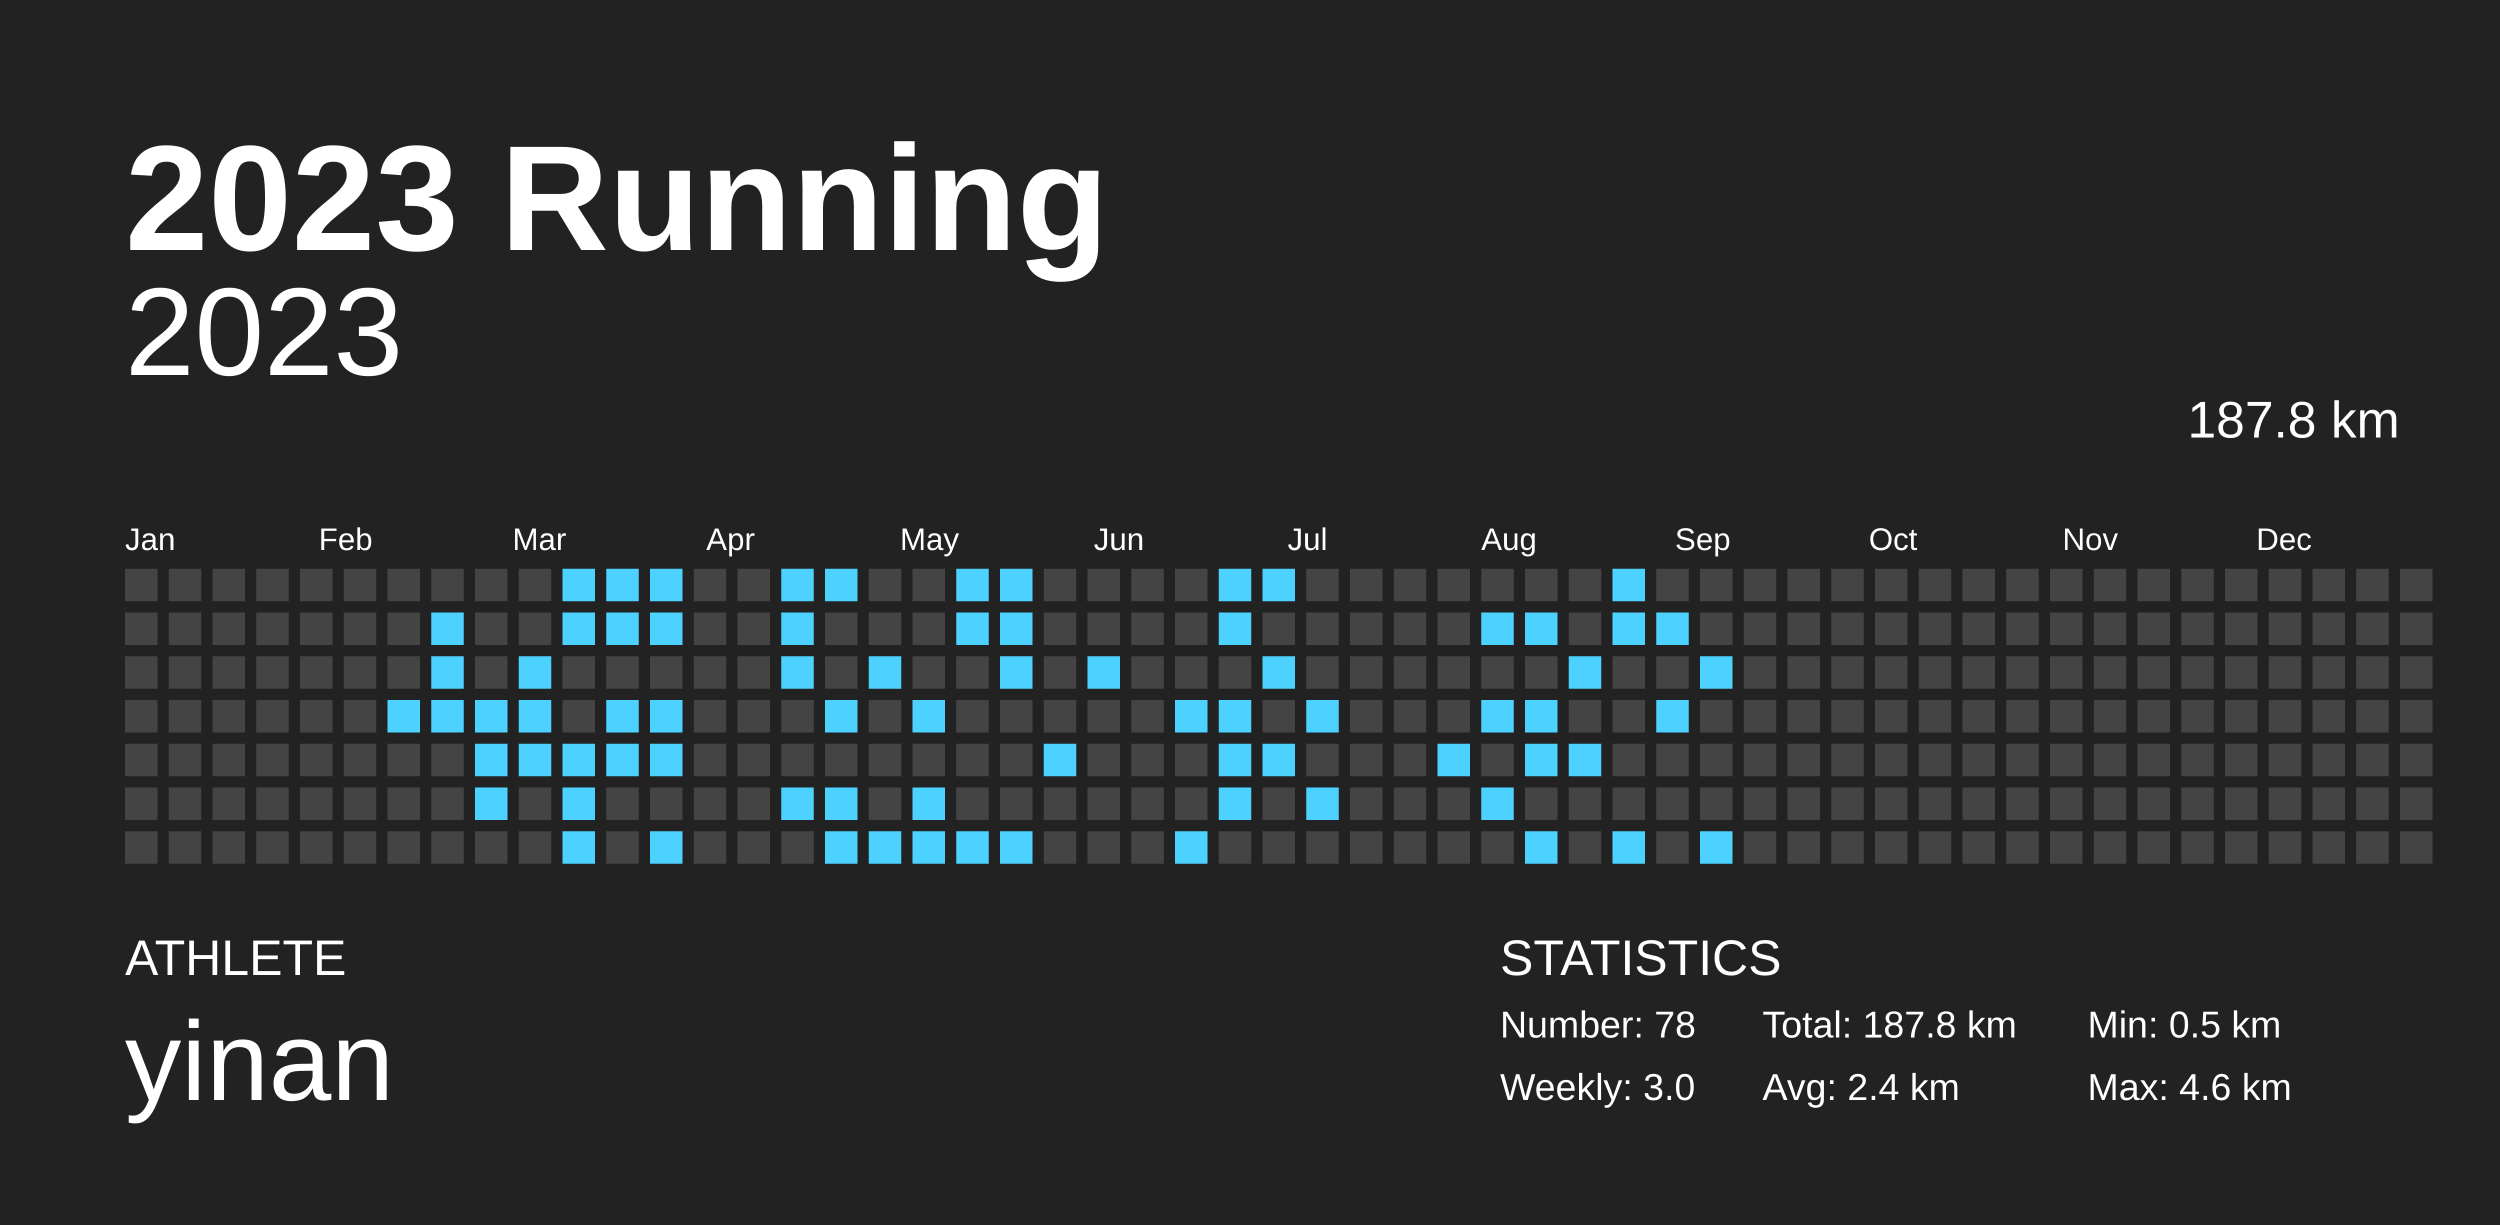
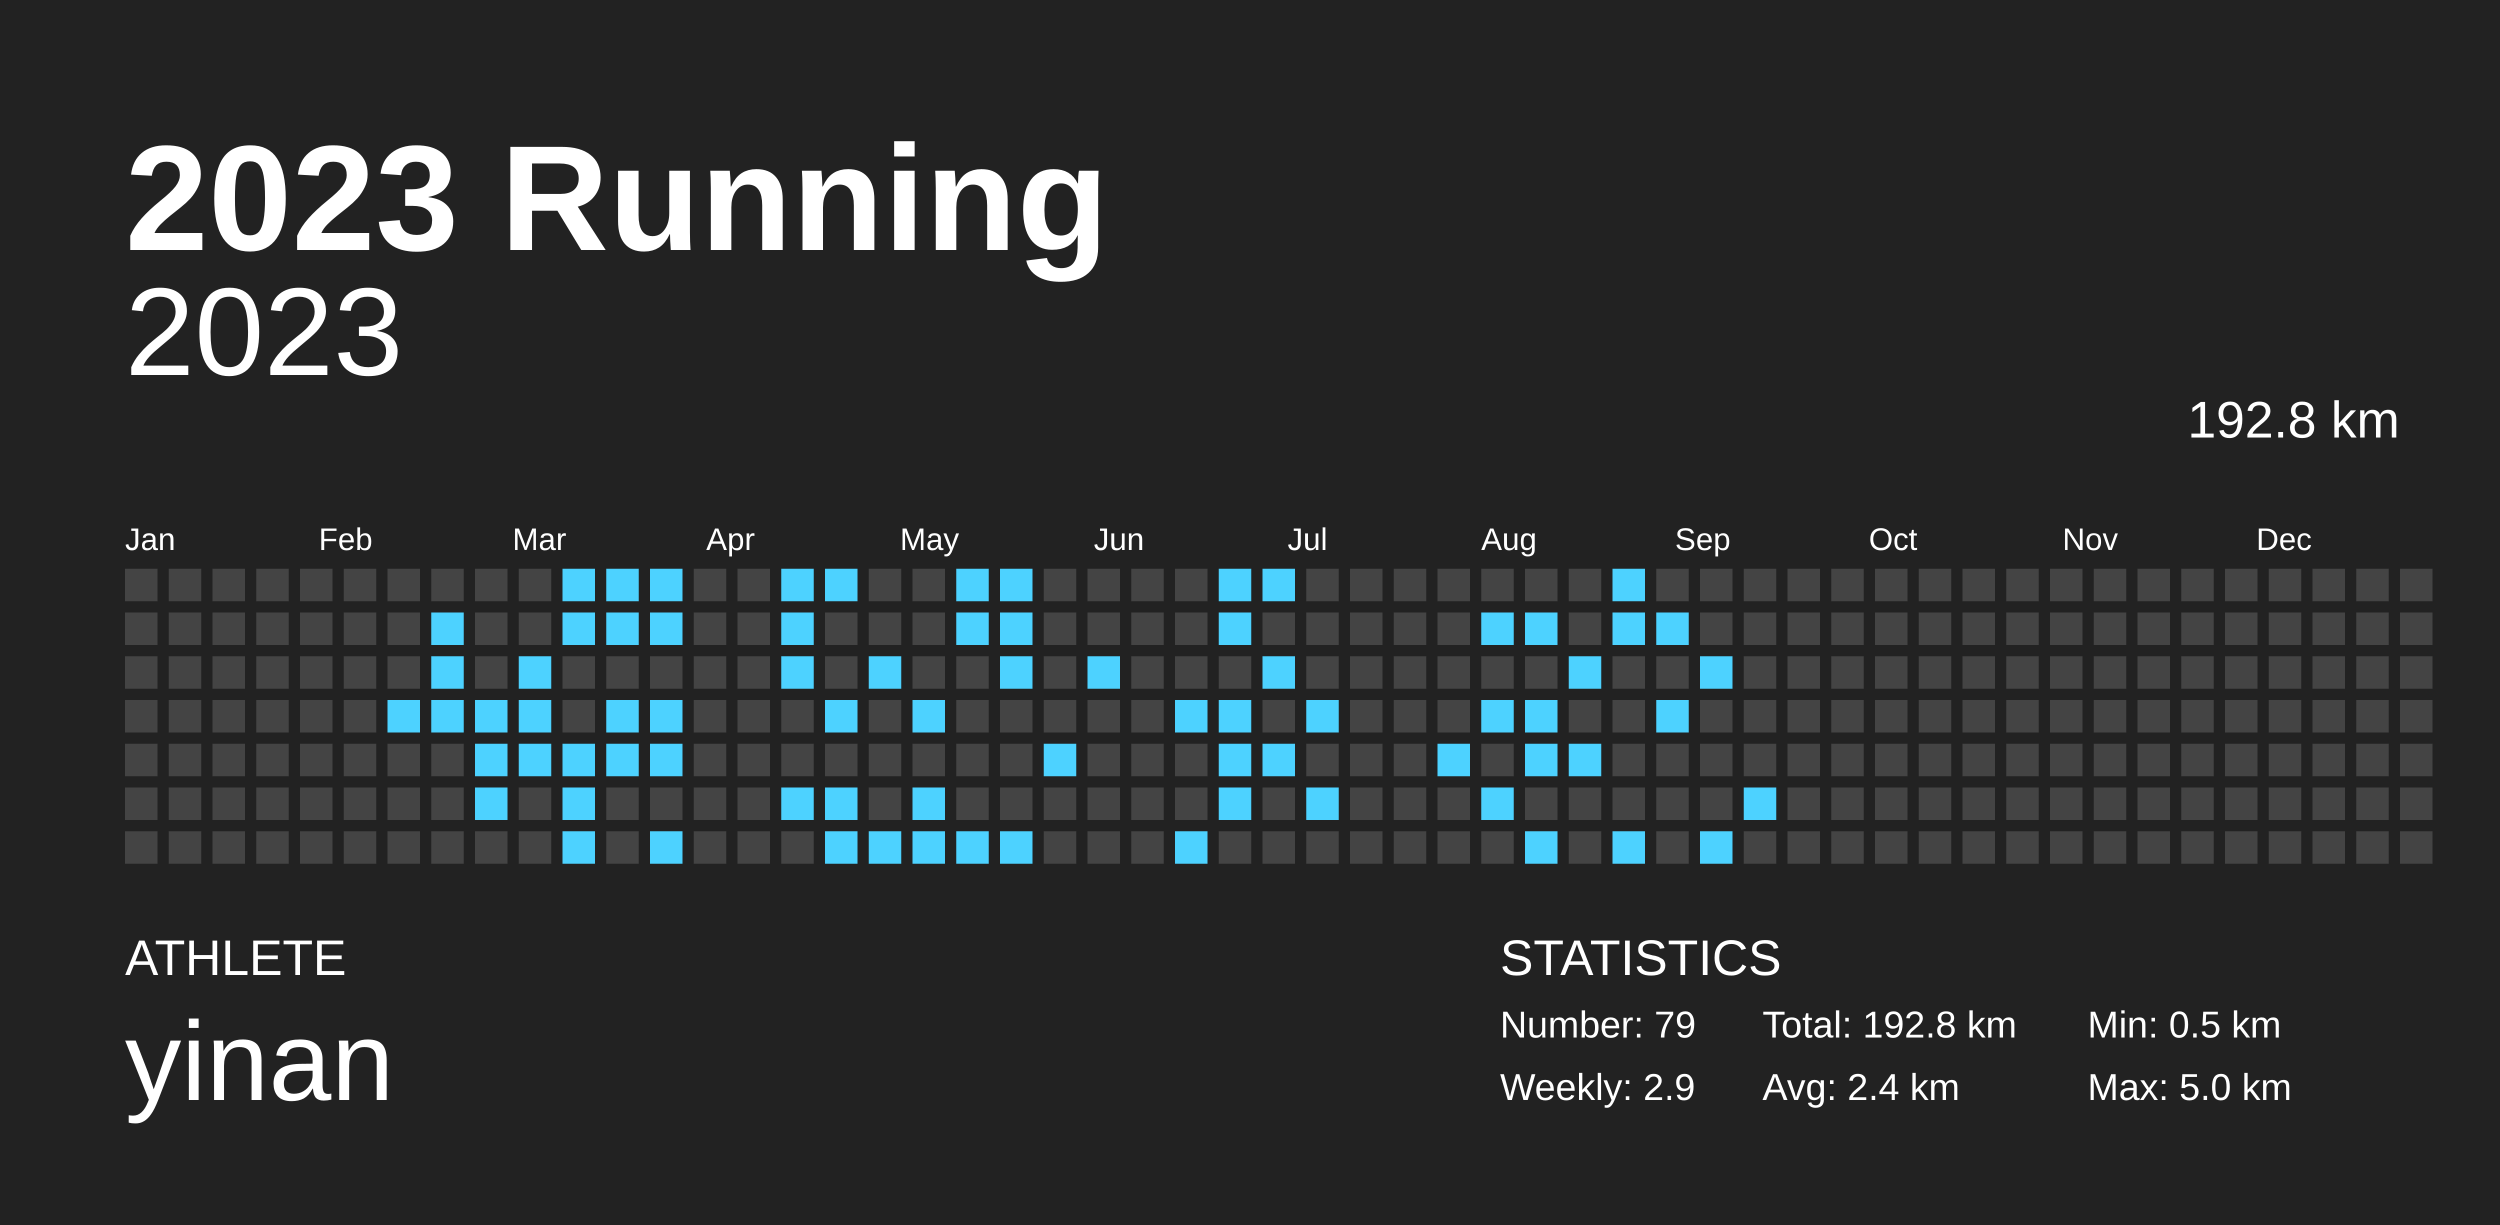
<svg xmlns="http://www.w3.org/2000/svg" baseProfile="full" height="98mm" version="1.1" viewBox="0,0,200,98" width="200mm">
  <defs />
  <rect fill="#222222" height="98" width="200" x="0" y="0" />
  <text fill="#FFFFFF" style="font-size:12px; font-family:Arial; font-weight:bold;" x="10" y="20">2023 Running</text>
  <text fill="#FFFFFF" style="font-size:4px; font-family:Arial" x="10" y="78">ATHLETE</text>
  <text fill="#FFFFFF" style="font-size:9px; font-family:Arial" x="10" y="88">yinan</text>
  <text fill="#FFFFFF" style="font-size:4px; font-family:Arial" x="120" y="78">STATISTICS</text>
-   <text fill="#FFFFFF" style="font-size:3px; font-family:Arial" x="120" y="83">Number: 78</text>
-   <text fill="#FFFFFF" style="font-size:3px; font-family:Arial" x="120" y="88">Weekly: 3.0</text>
-   <text fill="#FFFFFF" style="font-size:3px; font-family:Arial" x="141" y="83">Total: 187.8 km</text>
+   <text fill="#FFFFFF" style="font-size:3px; font-family:Arial" x="120" y="83">Number: 79</text>
+   <text fill="#FFFFFF" style="font-size:3px; font-family:Arial" x="120" y="88">Weekly: 2.9</text>
+   <text fill="#FFFFFF" style="font-size:3px; font-family:Arial" x="141" y="83">Total: 192.8 km</text>
  <text fill="#FFFFFF" style="font-size:3px; font-family:Arial" x="141" y="88">Avg: 2.4 km</text>
  <text fill="#FFFFFF" style="font-size:3px; font-family:Arial" x="167" y="83">Min: 0.5 km</text>
-   <text fill="#FFFFFF" style="font-size:3px; font-family:Arial" x="167" y="88">Max: 4.6 km</text>
+   <text fill="#FFFFFF" style="font-size:3px; font-family:Arial" x="167" y="88">Max: 5.0 km</text>
  <text alignment-baseline="hanging" fill="#FFFFFF" style="font-size:10.0px; font-family:Arial;" x="10" y="30">2023</text>
-   <text alignment-baseline="hanging" fill="#FFFFFF" style="font-size:4.125px; font-family:Arial;" x="175" y="35">187.8 km</text>
+   <text alignment-baseline="hanging" fill="#FFFFFF" style="font-size:4.125px; font-family:Arial;" x="175" y="35">192.8 km</text>
  <text fill="#FFFFFF" style="font-size:2.5px; font-family:Arial" x="10.0" y="44">Jan</text>
  <text fill="#FFFFFF" style="font-size:2.5px; font-family:Arial" x="25.5" y="44">Feb</text>
  <text fill="#FFFFFF" style="font-size:2.5px; font-family:Arial" x="41.0" y="44">Mar</text>
  <text fill="#FFFFFF" style="font-size:2.5px; font-family:Arial" x="56.5" y="44">Apr</text>
  <text fill="#FFFFFF" style="font-size:2.5px; font-family:Arial" x="72.0" y="44">May</text>
  <text fill="#FFFFFF" style="font-size:2.5px; font-family:Arial" x="87.5" y="44">Jun</text>
  <text fill="#FFFFFF" style="font-size:2.5px; font-family:Arial" x="103.0" y="44">Jul</text>
  <text fill="#FFFFFF" style="font-size:2.5px; font-family:Arial" x="118.5" y="44">Aug</text>
  <text fill="#FFFFFF" style="font-size:2.5px; font-family:Arial" x="134.0" y="44">Sep</text>
  <text fill="#FFFFFF" style="font-size:2.5px; font-family:Arial" x="149.5" y="44">Oct</text>
  <text fill="#FFFFFF" style="font-size:2.5px; font-family:Arial" x="165.0" y="44">Nov</text>
  <text fill="#FFFFFF" style="font-size:2.5px; font-family:Arial" x="180.5" y="44">Dec</text>
  <rect fill="#444444" height="2.6" width="2.6" x="10.0" y="45.5" />
  <rect fill="#444444" height="2.6" width="2.6" x="10.0" y="49.0" />
  <rect fill="#444444" height="2.6" width="2.6" x="10.0" y="52.5" />
  <rect fill="#444444" height="2.6" width="2.6" x="10.0" y="56.0" />
  <rect fill="#444444" height="2.6" width="2.6" x="10.0" y="59.5" />
  <rect fill="#444444" height="2.6" width="2.6" x="10.0" y="63.0" />
  <rect fill="#444444" height="2.6" width="2.6" x="10.0" y="66.5" />
  <rect fill="#444444" height="2.6" width="2.6" x="13.5" y="45.5" />
  <rect fill="#444444" height="2.6" width="2.6" x="13.5" y="49.0" />
  <rect fill="#444444" height="2.6" width="2.6" x="13.5" y="52.5" />
  <rect fill="#444444" height="2.6" width="2.6" x="13.5" y="56.0" />
  <rect fill="#444444" height="2.6" width="2.6" x="13.5" y="59.5" />
  <rect fill="#444444" height="2.6" width="2.6" x="13.5" y="63.0" />
  <rect fill="#444444" height="2.6" width="2.6" x="13.5" y="66.5" />
  <rect fill="#444444" height="2.6" width="2.6" x="17.0" y="45.5" />
  <rect fill="#444444" height="2.6" width="2.6" x="17.0" y="49.0" />
  <rect fill="#444444" height="2.6" width="2.6" x="17.0" y="52.5" />
  <rect fill="#444444" height="2.6" width="2.6" x="17.0" y="56.0" />
  <rect fill="#444444" height="2.6" width="2.6" x="17.0" y="59.5" />
  <rect fill="#444444" height="2.6" width="2.6" x="17.0" y="63.0" />
  <rect fill="#444444" height="2.6" width="2.6" x="17.0" y="66.5" />
  <rect fill="#444444" height="2.6" width="2.6" x="20.5" y="45.5" />
  <rect fill="#444444" height="2.6" width="2.6" x="20.5" y="49.0" />
  <rect fill="#444444" height="2.6" width="2.6" x="20.5" y="52.5" />
  <rect fill="#444444" height="2.6" width="2.6" x="20.5" y="56.0" />
  <rect fill="#444444" height="2.6" width="2.6" x="20.5" y="59.5" />
  <rect fill="#444444" height="2.6" width="2.6" x="20.5" y="63.0" />
  <rect fill="#444444" height="2.6" width="2.6" x="20.5" y="66.5" />
  <rect fill="#444444" height="2.6" width="2.6" x="24.0" y="45.5" />
  <rect fill="#444444" height="2.6" width="2.6" x="24.0" y="49.0" />
  <rect fill="#444444" height="2.6" width="2.6" x="24.0" y="52.5" />
  <rect fill="#444444" height="2.6" width="2.6" x="24.0" y="56.0" />
  <rect fill="#444444" height="2.6" width="2.6" x="24.0" y="59.5" />
  <rect fill="#444444" height="2.6" width="2.6" x="24.0" y="63.0" />
  <rect fill="#444444" height="2.6" width="2.6" x="24.0" y="66.5" />
  <rect fill="#444444" height="2.6" width="2.6" x="27.5" y="45.5" />
  <rect fill="#444444" height="2.6" width="2.6" x="27.5" y="49.0" />
  <rect fill="#444444" height="2.6" width="2.6" x="27.5" y="52.5" />
  <rect fill="#444444" height="2.6" width="2.6" x="27.5" y="56.0" />
  <rect fill="#444444" height="2.6" width="2.6" x="27.5" y="59.5" />
  <rect fill="#444444" height="2.6" width="2.6" x="27.5" y="63.0" />
  <rect fill="#444444" height="2.6" width="2.6" x="27.5" y="66.5" />
  <rect fill="#444444" height="2.6" width="2.6" x="31.0" y="45.5" />
  <rect fill="#444444" height="2.6" width="2.6" x="31.0" y="49.0" />
  <rect fill="#444444" height="2.6" width="2.6" x="31.0" y="52.5" />
  <rect fill="#4dd2ff" height="2.6" width="2.6" x="31.0" y="56.0" />
  <rect fill="#444444" height="2.6" width="2.6" x="31.0" y="59.5" />
  <rect fill="#444444" height="2.6" width="2.6" x="31.0" y="63.0" />
  <rect fill="#444444" height="2.6" width="2.6" x="31.0" y="66.5" />
  <rect fill="#444444" height="2.6" width="2.6" x="34.5" y="45.5" />
  <rect fill="#4dd2ff" height="2.6" width="2.6" x="34.5" y="49.0" />
  <rect fill="#4dd2ff" height="2.6" width="2.6" x="34.5" y="52.5" />
  <rect fill="#4dd2ff" height="2.6" width="2.6" x="34.5" y="56.0" />
  <rect fill="#444444" height="2.6" width="2.6" x="34.5" y="59.5" />
  <rect fill="#444444" height="2.6" width="2.6" x="34.5" y="63.0" />
  <rect fill="#444444" height="2.6" width="2.6" x="34.5" y="66.5" />
  <rect fill="#444444" height="2.6" width="2.6" x="38.0" y="45.5" />
  <rect fill="#444444" height="2.6" width="2.6" x="38.0" y="49.0" />
  <rect fill="#444444" height="2.6" width="2.6" x="38.0" y="52.5" />
  <rect fill="#4dd2ff" height="2.6" width="2.6" x="38.0" y="56.0" />
  <rect fill="#4dd2ff" height="2.6" width="2.6" x="38.0" y="59.5" />
  <rect fill="#4dd2ff" height="2.6" width="2.6" x="38.0" y="63.0" />
  <rect fill="#444444" height="2.6" width="2.6" x="38.0" y="66.5" />
  <rect fill="#444444" height="2.6" width="2.6" x="41.5" y="45.5" />
  <rect fill="#444444" height="2.6" width="2.6" x="41.5" y="49.0" />
  <rect fill="#4dd2ff" height="2.6" width="2.6" x="41.5" y="52.5" />
  <rect fill="#4dd2ff" height="2.6" width="2.6" x="41.5" y="56.0" />
  <rect fill="#4dd2ff" height="2.6" width="2.6" x="41.5" y="59.5" />
  <rect fill="#444444" height="2.6" width="2.6" x="41.5" y="63.0" />
  <rect fill="#444444" height="2.6" width="2.6" x="41.5" y="66.5" />
  <rect fill="#4dd2ff" height="2.6" width="2.6" x="45.0" y="45.5" />
  <rect fill="#4dd2ff" height="2.6" width="2.6" x="45.0" y="49.0" />
  <rect fill="#444444" height="2.6" width="2.6" x="45.0" y="52.5" />
  <rect fill="#444444" height="2.6" width="2.6" x="45.0" y="56.0" />
  <rect fill="#4dd2ff" height="2.6" width="2.6" x="45.0" y="59.5" />
  <rect fill="#4dd2ff" height="2.6" width="2.6" x="45.0" y="63.0" />
  <rect fill="#4dd2ff" height="2.6" width="2.6" x="45.0" y="66.5" />
  <rect fill="#4dd2ff" height="2.6" width="2.6" x="48.5" y="45.5" />
  <rect fill="#4dd2ff" height="2.6" width="2.6" x="48.5" y="49.0" />
  <rect fill="#444444" height="2.6" width="2.6" x="48.5" y="52.5" />
  <rect fill="#4dd2ff" height="2.6" width="2.6" x="48.5" y="56.0" />
  <rect fill="#4dd2ff" height="2.6" width="2.6" x="48.5" y="59.5" />
  <rect fill="#444444" height="2.6" width="2.6" x="48.5" y="63.0" />
  <rect fill="#444444" height="2.6" width="2.6" x="48.5" y="66.5" />
  <rect fill="#4dd2ff" height="2.6" width="2.6" x="52.0" y="45.5" />
  <rect fill="#4dd2ff" height="2.6" width="2.6" x="52.0" y="49.0" />
  <rect fill="#444444" height="2.6" width="2.6" x="52.0" y="52.5" />
  <rect fill="#4dd2ff" height="2.6" width="2.6" x="52.0" y="56.0" />
  <rect fill="#4dd2ff" height="2.6" width="2.6" x="52.0" y="59.5" />
  <rect fill="#444444" height="2.6" width="2.6" x="52.0" y="63.0" />
  <rect fill="#4dd2ff" height="2.6" width="2.6" x="52.0" y="66.5" />
  <rect fill="#444444" height="2.6" width="2.6" x="55.5" y="45.5" />
  <rect fill="#444444" height="2.6" width="2.6" x="55.5" y="49.0" />
  <rect fill="#444444" height="2.6" width="2.6" x="55.5" y="52.5" />
  <rect fill="#444444" height="2.6" width="2.6" x="55.5" y="56.0" />
  <rect fill="#444444" height="2.6" width="2.6" x="55.5" y="59.5" />
  <rect fill="#444444" height="2.6" width="2.6" x="55.5" y="63.0" />
  <rect fill="#444444" height="2.6" width="2.6" x="55.5" y="66.5" />
  <rect fill="#444444" height="2.6" width="2.6" x="59.0" y="45.5" />
  <rect fill="#444444" height="2.6" width="2.6" x="59.0" y="49.0" />
  <rect fill="#444444" height="2.6" width="2.6" x="59.0" y="52.5" />
  <rect fill="#444444" height="2.6" width="2.6" x="59.0" y="56.0" />
  <rect fill="#444444" height="2.6" width="2.6" x="59.0" y="59.5" />
  <rect fill="#444444" height="2.6" width="2.6" x="59.0" y="63.0" />
  <rect fill="#444444" height="2.6" width="2.6" x="59.0" y="66.5" />
  <rect fill="#4dd2ff" height="2.6" width="2.6" x="62.5" y="45.5" />
  <rect fill="#4dd2ff" height="2.6" width="2.6" x="62.5" y="49.0" />
  <rect fill="#4dd2ff" height="2.6" width="2.6" x="62.5" y="52.5" />
  <rect fill="#444444" height="2.6" width="2.6" x="62.5" y="56.0" />
  <rect fill="#444444" height="2.6" width="2.6" x="62.5" y="59.5" />
  <rect fill="#4dd2ff" height="2.6" width="2.6" x="62.5" y="63.0" />
  <rect fill="#444444" height="2.6" width="2.6" x="62.5" y="66.5" />
  <rect fill="#4dd2ff" height="2.6" width="2.6" x="66.0" y="45.5" />
  <rect fill="#444444" height="2.6" width="2.6" x="66.0" y="49.0" />
  <rect fill="#444444" height="2.6" width="2.6" x="66.0" y="52.5" />
  <rect fill="#4dd2ff" height="2.6" width="2.6" x="66.0" y="56.0" />
  <rect fill="#444444" height="2.6" width="2.6" x="66.0" y="59.5" />
  <rect fill="#4dd2ff" height="2.6" width="2.6" x="66.0" y="63.0" />
  <rect fill="#4dd2ff" height="2.6" width="2.6" x="66.0" y="66.5" />
  <rect fill="#444444" height="2.6" width="2.6" x="69.5" y="45.5" />
  <rect fill="#444444" height="2.6" width="2.6" x="69.5" y="49.0" />
  <rect fill="#4dd2ff" height="2.6" width="2.6" x="69.5" y="52.5" />
  <rect fill="#444444" height="2.6" width="2.6" x="69.5" y="56.0" />
  <rect fill="#444444" height="2.6" width="2.6" x="69.5" y="59.5" />
  <rect fill="#444444" height="2.6" width="2.6" x="69.5" y="63.0" />
  <rect fill="#4dd2ff" height="2.6" width="2.6" x="69.5" y="66.5" />
  <rect fill="#444444" height="2.6" width="2.6" x="73.0" y="45.5" />
  <rect fill="#444444" height="2.6" width="2.6" x="73.0" y="49.0" />
  <rect fill="#444444" height="2.6" width="2.6" x="73.0" y="52.5" />
  <rect fill="#4dd2ff" height="2.6" width="2.6" x="73.0" y="56.0" />
  <rect fill="#444444" height="2.6" width="2.6" x="73.0" y="59.5" />
  <rect fill="#4dd2ff" height="2.6" width="2.6" x="73.0" y="63.0" />
  <rect fill="#4dd2ff" height="2.6" width="2.6" x="73.0" y="66.5" />
  <rect fill="#4dd2ff" height="2.6" width="2.6" x="76.5" y="45.5" />
  <rect fill="#4dd2ff" height="2.6" width="2.6" x="76.5" y="49.0" />
  <rect fill="#444444" height="2.6" width="2.6" x="76.5" y="52.5" />
  <rect fill="#444444" height="2.6" width="2.6" x="76.5" y="56.0" />
  <rect fill="#444444" height="2.6" width="2.6" x="76.5" y="59.5" />
  <rect fill="#444444" height="2.6" width="2.6" x="76.5" y="63.0" />
  <rect fill="#4dd2ff" height="2.6" width="2.6" x="76.5" y="66.5" />
  <rect fill="#4dd2ff" height="2.6" width="2.6" x="80.0" y="45.5" />
  <rect fill="#4dd2ff" height="2.6" width="2.6" x="80.0" y="49.0" />
  <rect fill="#4dd2ff" height="2.6" width="2.6" x="80.0" y="52.5" />
  <rect fill="#444444" height="2.6" width="2.6" x="80.0" y="56.0" />
  <rect fill="#444444" height="2.6" width="2.6" x="80.0" y="59.5" />
  <rect fill="#444444" height="2.6" width="2.6" x="80.0" y="63.0" />
  <rect fill="#4dd2ff" height="2.6" width="2.6" x="80.0" y="66.5" />
  <rect fill="#444444" height="2.6" width="2.6" x="83.5" y="45.5" />
  <rect fill="#444444" height="2.6" width="2.6" x="83.5" y="49.0" />
  <rect fill="#444444" height="2.6" width="2.6" x="83.5" y="52.5" />
  <rect fill="#444444" height="2.6" width="2.6" x="83.5" y="56.0" />
  <rect fill="#4dd2ff" height="2.6" width="2.6" x="83.5" y="59.5" />
  <rect fill="#444444" height="2.6" width="2.6" x="83.5" y="63.0" />
  <rect fill="#444444" height="2.6" width="2.6" x="83.5" y="66.5" />
  <rect fill="#444444" height="2.6" width="2.6" x="87.0" y="45.5" />
  <rect fill="#444444" height="2.6" width="2.6" x="87.0" y="49.0" />
  <rect fill="#4dd2ff" height="2.6" width="2.6" x="87.0" y="52.5" />
  <rect fill="#444444" height="2.6" width="2.6" x="87.0" y="56.0" />
  <rect fill="#444444" height="2.6" width="2.6" x="87.0" y="59.5" />
  <rect fill="#444444" height="2.6" width="2.6" x="87.0" y="63.0" />
  <rect fill="#444444" height="2.6" width="2.6" x="87.0" y="66.5" />
  <rect fill="#444444" height="2.6" width="2.6" x="90.5" y="45.5" />
  <rect fill="#444444" height="2.6" width="2.6" x="90.5" y="49.0" />
  <rect fill="#444444" height="2.6" width="2.6" x="90.5" y="52.5" />
  <rect fill="#444444" height="2.6" width="2.6" x="90.5" y="56.0" />
  <rect fill="#444444" height="2.6" width="2.6" x="90.5" y="59.5" />
  <rect fill="#444444" height="2.6" width="2.6" x="90.5" y="63.0" />
  <rect fill="#444444" height="2.6" width="2.6" x="90.5" y="66.5" />
  <rect fill="#444444" height="2.6" width="2.6" x="94.0" y="45.5" />
  <rect fill="#444444" height="2.6" width="2.6" x="94.0" y="49.0" />
  <rect fill="#444444" height="2.6" width="2.6" x="94.0" y="52.5" />
  <rect fill="#4dd2ff" height="2.6" width="2.6" x="94.0" y="56.0" />
  <rect fill="#444444" height="2.6" width="2.6" x="94.0" y="59.5" />
  <rect fill="#444444" height="2.6" width="2.6" x="94.0" y="63.0" />
  <rect fill="#4dd2ff" height="2.6" width="2.6" x="94.0" y="66.5" />
  <rect fill="#4dd2ff" height="2.6" width="2.6" x="97.5" y="45.5" />
  <rect fill="#4dd2ff" height="2.6" width="2.6" x="97.5" y="49.0" />
  <rect fill="#444444" height="2.6" width="2.6" x="97.5" y="52.5" />
  <rect fill="#4dd2ff" height="2.6" width="2.6" x="97.5" y="56.0" />
  <rect fill="#4dd2ff" height="2.6" width="2.6" x="97.5" y="59.5" />
  <rect fill="#4dd2ff" height="2.6" width="2.6" x="97.5" y="63.0" />
  <rect fill="#444444" height="2.6" width="2.6" x="97.5" y="66.5" />
  <rect fill="#4dd2ff" height="2.6" width="2.6" x="101.0" y="45.5" />
  <rect fill="#444444" height="2.6" width="2.6" x="101.0" y="49.0" />
  <rect fill="#4dd2ff" height="2.6" width="2.6" x="101.0" y="52.5" />
  <rect fill="#444444" height="2.6" width="2.6" x="101.0" y="56.0" />
  <rect fill="#4dd2ff" height="2.6" width="2.6" x="101.0" y="59.5" />
  <rect fill="#444444" height="2.6" width="2.6" x="101.0" y="63.0" />
  <rect fill="#444444" height="2.6" width="2.6" x="101.0" y="66.5" />
  <rect fill="#444444" height="2.6" width="2.6" x="104.5" y="45.5" />
  <rect fill="#444444" height="2.6" width="2.6" x="104.5" y="49.0" />
  <rect fill="#444444" height="2.6" width="2.6" x="104.5" y="52.5" />
  <rect fill="#4dd2ff" height="2.6" width="2.6" x="104.5" y="56.0" />
  <rect fill="#444444" height="2.6" width="2.6" x="104.5" y="59.5" />
  <rect fill="#4dd2ff" height="2.6" width="2.6" x="104.5" y="63.0" />
  <rect fill="#444444" height="2.6" width="2.6" x="104.5" y="66.5" />
  <rect fill="#444444" height="2.6" width="2.6" x="108.0" y="45.5" />
  <rect fill="#444444" height="2.6" width="2.6" x="108.0" y="49.0" />
  <rect fill="#444444" height="2.6" width="2.6" x="108.0" y="52.5" />
  <rect fill="#444444" height="2.6" width="2.6" x="108.0" y="56.0" />
  <rect fill="#444444" height="2.6" width="2.6" x="108.0" y="59.5" />
  <rect fill="#444444" height="2.6" width="2.6" x="108.0" y="63.0" />
  <rect fill="#444444" height="2.6" width="2.6" x="108.0" y="66.5" />
  <rect fill="#444444" height="2.6" width="2.6" x="111.5" y="45.5" />
  <rect fill="#444444" height="2.6" width="2.6" x="111.5" y="49.0" />
  <rect fill="#444444" height="2.6" width="2.6" x="111.5" y="52.5" />
  <rect fill="#444444" height="2.6" width="2.6" x="111.5" y="56.0" />
  <rect fill="#444444" height="2.6" width="2.6" x="111.5" y="59.5" />
  <rect fill="#444444" height="2.6" width="2.6" x="111.5" y="63.0" />
  <rect fill="#444444" height="2.6" width="2.6" x="111.5" y="66.5" />
  <rect fill="#444444" height="2.6" width="2.6" x="115.0" y="45.5" />
  <rect fill="#444444" height="2.6" width="2.6" x="115.0" y="49.0" />
  <rect fill="#444444" height="2.6" width="2.6" x="115.0" y="52.5" />
  <rect fill="#444444" height="2.6" width="2.6" x="115.0" y="56.0" />
  <rect fill="#4dd2ff" height="2.6" width="2.6" x="115.0" y="59.5" />
  <rect fill="#444444" height="2.6" width="2.6" x="115.0" y="63.0" />
  <rect fill="#444444" height="2.6" width="2.6" x="115.0" y="66.5" />
  <rect fill="#444444" height="2.6" width="2.6" x="118.5" y="45.5" />
  <rect fill="#4dd2ff" height="2.6" width="2.6" x="118.5" y="49.0" />
  <rect fill="#444444" height="2.6" width="2.6" x="118.5" y="52.5" />
  <rect fill="#4dd2ff" height="2.6" width="2.6" x="118.5" y="56.0" />
  <rect fill="#444444" height="2.6" width="2.6" x="118.5" y="59.5" />
  <rect fill="#4dd2ff" height="2.6" width="2.6" x="118.5" y="63.0" />
  <rect fill="#444444" height="2.6" width="2.6" x="118.5" y="66.5" />
  <rect fill="#444444" height="2.6" width="2.6" x="122.0" y="45.5" />
  <rect fill="#4dd2ff" height="2.6" width="2.6" x="122.0" y="49.0" />
  <rect fill="#444444" height="2.6" width="2.6" x="122.0" y="52.5" />
  <rect fill="#4dd2ff" height="2.6" width="2.6" x="122.0" y="56.0" />
  <rect fill="#4dd2ff" height="2.6" width="2.6" x="122.0" y="59.5" />
  <rect fill="#444444" height="2.6" width="2.6" x="122.0" y="63.0" />
  <rect fill="#4dd2ff" height="2.6" width="2.6" x="122.0" y="66.5" />
  <rect fill="#444444" height="2.6" width="2.6" x="125.5" y="45.5" />
  <rect fill="#444444" height="2.6" width="2.6" x="125.5" y="49.0" />
  <rect fill="#4dd2ff" height="2.6" width="2.6" x="125.5" y="52.5" />
  <rect fill="#444444" height="2.6" width="2.6" x="125.5" y="56.0" />
  <rect fill="#4dd2ff" height="2.6" width="2.6" x="125.5" y="59.5" />
  <rect fill="#444444" height="2.6" width="2.6" x="125.5" y="63.0" />
  <rect fill="#444444" height="2.6" width="2.6" x="125.5" y="66.5" />
  <rect fill="#4dd2ff" height="2.6" width="2.6" x="129.0" y="45.5" />
  <rect fill="#4dd2ff" height="2.6" width="2.6" x="129.0" y="49.0" />
  <rect fill="#444444" height="2.6" width="2.6" x="129.0" y="52.5" />
  <rect fill="#444444" height="2.6" width="2.6" x="129.0" y="56.0" />
  <rect fill="#444444" height="2.6" width="2.6" x="129.0" y="59.5" />
  <rect fill="#444444" height="2.6" width="2.6" x="129.0" y="63.0" />
  <rect fill="#4dd2ff" height="2.6" width="2.6" x="129.0" y="66.5" />
  <rect fill="#444444" height="2.6" width="2.6" x="132.5" y="45.5" />
  <rect fill="#4dd2ff" height="2.6" width="2.6" x="132.5" y="49.0" />
  <rect fill="#444444" height="2.6" width="2.6" x="132.5" y="52.5" />
  <rect fill="#4dd2ff" height="2.6" width="2.6" x="132.5" y="56.0" />
  <rect fill="#444444" height="2.6" width="2.6" x="132.5" y="59.5" />
  <rect fill="#444444" height="2.6" width="2.6" x="132.5" y="63.0" />
  <rect fill="#444444" height="2.6" width="2.6" x="132.5" y="66.5" />
  <rect fill="#444444" height="2.6" width="2.6" x="136.0" y="45.5" />
  <rect fill="#444444" height="2.6" width="2.6" x="136.0" y="49.0" />
  <rect fill="#4dd2ff" height="2.6" width="2.6" x="136.0" y="52.5" />
  <rect fill="#444444" height="2.6" width="2.6" x="136.0" y="56.0" />
  <rect fill="#444444" height="2.6" width="2.6" x="136.0" y="59.5" />
  <rect fill="#444444" height="2.6" width="2.6" x="136.0" y="63.0" />
  <rect fill="#4dd2ff" height="2.6" width="2.6" x="136.0" y="66.5" />
  <rect fill="#444444" height="2.6" width="2.6" x="139.5" y="45.5" />
  <rect fill="#444444" height="2.6" width="2.6" x="139.5" y="49.0" />
  <rect fill="#444444" height="2.6" width="2.6" x="139.5" y="52.5" />
  <rect fill="#444444" height="2.6" width="2.6" x="139.5" y="56.0" />
  <rect fill="#444444" height="2.6" width="2.6" x="139.5" y="59.5" />
-   <rect fill="#444444" height="2.6" width="2.6" x="139.5" y="63.0" />
+   <rect fill="#4dd2ff" height="2.6" width="2.6" x="139.5" y="63.0" />
  <rect fill="#444444" height="2.6" width="2.6" x="139.5" y="66.5" />
  <rect fill="#444444" height="2.6" width="2.6" x="143.0" y="45.5" />
  <rect fill="#444444" height="2.6" width="2.6" x="143.0" y="49.0" />
  <rect fill="#444444" height="2.6" width="2.6" x="143.0" y="52.5" />
  <rect fill="#444444" height="2.6" width="2.6" x="143.0" y="56.0" />
  <rect fill="#444444" height="2.6" width="2.6" x="143.0" y="59.5" />
  <rect fill="#444444" height="2.6" width="2.6" x="143.0" y="63.0" />
  <rect fill="#444444" height="2.6" width="2.6" x="143.0" y="66.5" />
  <rect fill="#444444" height="2.6" width="2.6" x="146.5" y="45.5" />
  <rect fill="#444444" height="2.6" width="2.6" x="146.5" y="49.0" />
  <rect fill="#444444" height="2.6" width="2.6" x="146.5" y="52.5" />
  <rect fill="#444444" height="2.6" width="2.6" x="146.5" y="56.0" />
  <rect fill="#444444" height="2.6" width="2.6" x="146.5" y="59.5" />
  <rect fill="#444444" height="2.6" width="2.6" x="146.5" y="63.0" />
  <rect fill="#444444" height="2.6" width="2.6" x="146.5" y="66.5" />
  <rect fill="#444444" height="2.6" width="2.6" x="150.0" y="45.5" />
  <rect fill="#444444" height="2.6" width="2.6" x="150.0" y="49.0" />
  <rect fill="#444444" height="2.6" width="2.6" x="150.0" y="52.5" />
  <rect fill="#444444" height="2.6" width="2.6" x="150.0" y="56.0" />
  <rect fill="#444444" height="2.6" width="2.6" x="150.0" y="59.5" />
  <rect fill="#444444" height="2.6" width="2.6" x="150.0" y="63.0" />
  <rect fill="#444444" height="2.6" width="2.6" x="150.0" y="66.5" />
  <rect fill="#444444" height="2.6" width="2.6" x="153.5" y="45.5" />
  <rect fill="#444444" height="2.6" width="2.6" x="153.5" y="49.0" />
  <rect fill="#444444" height="2.6" width="2.6" x="153.5" y="52.5" />
  <rect fill="#444444" height="2.6" width="2.6" x="153.5" y="56.0" />
  <rect fill="#444444" height="2.6" width="2.6" x="153.5" y="59.5" />
  <rect fill="#444444" height="2.6" width="2.6" x="153.5" y="63.0" />
  <rect fill="#444444" height="2.6" width="2.6" x="153.5" y="66.5" />
  <rect fill="#444444" height="2.6" width="2.6" x="157.0" y="45.5" />
  <rect fill="#444444" height="2.6" width="2.6" x="157.0" y="49.0" />
  <rect fill="#444444" height="2.6" width="2.6" x="157.0" y="52.5" />
  <rect fill="#444444" height="2.6" width="2.6" x="157.0" y="56.0" />
  <rect fill="#444444" height="2.6" width="2.6" x="157.0" y="59.5" />
  <rect fill="#444444" height="2.6" width="2.6" x="157.0" y="63.0" />
  <rect fill="#444444" height="2.6" width="2.6" x="157.0" y="66.5" />
  <rect fill="#444444" height="2.6" width="2.6" x="160.5" y="45.5" />
  <rect fill="#444444" height="2.6" width="2.6" x="160.5" y="49.0" />
  <rect fill="#444444" height="2.6" width="2.6" x="160.5" y="52.5" />
  <rect fill="#444444" height="2.6" width="2.6" x="160.5" y="56.0" />
  <rect fill="#444444" height="2.6" width="2.6" x="160.5" y="59.5" />
  <rect fill="#444444" height="2.6" width="2.6" x="160.5" y="63.0" />
  <rect fill="#444444" height="2.6" width="2.6" x="160.5" y="66.5" />
  <rect fill="#444444" height="2.6" width="2.6" x="164.0" y="45.5" />
  <rect fill="#444444" height="2.6" width="2.6" x="164.0" y="49.0" />
  <rect fill="#444444" height="2.6" width="2.6" x="164.0" y="52.5" />
  <rect fill="#444444" height="2.6" width="2.6" x="164.0" y="56.0" />
  <rect fill="#444444" height="2.6" width="2.6" x="164.0" y="59.5" />
  <rect fill="#444444" height="2.6" width="2.6" x="164.0" y="63.0" />
  <rect fill="#444444" height="2.6" width="2.6" x="164.0" y="66.5" />
  <rect fill="#444444" height="2.6" width="2.6" x="167.5" y="45.5" />
  <rect fill="#444444" height="2.6" width="2.6" x="167.5" y="49.0" />
  <rect fill="#444444" height="2.6" width="2.6" x="167.5" y="52.5" />
  <rect fill="#444444" height="2.6" width="2.6" x="167.5" y="56.0" />
  <rect fill="#444444" height="2.6" width="2.6" x="167.5" y="59.5" />
  <rect fill="#444444" height="2.6" width="2.6" x="167.5" y="63.0" />
  <rect fill="#444444" height="2.6" width="2.6" x="167.5" y="66.5" />
  <rect fill="#444444" height="2.6" width="2.6" x="171.0" y="45.5" />
  <rect fill="#444444" height="2.6" width="2.6" x="171.0" y="49.0" />
  <rect fill="#444444" height="2.6" width="2.6" x="171.0" y="52.5" />
  <rect fill="#444444" height="2.6" width="2.6" x="171.0" y="56.0" />
  <rect fill="#444444" height="2.6" width="2.6" x="171.0" y="59.5" />
  <rect fill="#444444" height="2.6" width="2.6" x="171.0" y="63.0" />
  <rect fill="#444444" height="2.6" width="2.6" x="171.0" y="66.5" />
  <rect fill="#444444" height="2.6" width="2.6" x="174.5" y="45.5" />
  <rect fill="#444444" height="2.6" width="2.6" x="174.5" y="49.0" />
  <rect fill="#444444" height="2.6" width="2.6" x="174.5" y="52.5" />
  <rect fill="#444444" height="2.6" width="2.6" x="174.5" y="56.0" />
  <rect fill="#444444" height="2.6" width="2.6" x="174.5" y="59.5" />
  <rect fill="#444444" height="2.6" width="2.6" x="174.5" y="63.0" />
  <rect fill="#444444" height="2.6" width="2.6" x="174.5" y="66.5" />
  <rect fill="#444444" height="2.6" width="2.6" x="178.0" y="45.5" />
  <rect fill="#444444" height="2.6" width="2.6" x="178.0" y="49.0" />
  <rect fill="#444444" height="2.6" width="2.6" x="178.0" y="52.5" />
  <rect fill="#444444" height="2.6" width="2.6" x="178.0" y="56.0" />
  <rect fill="#444444" height="2.6" width="2.6" x="178.0" y="59.5" />
  <rect fill="#444444" height="2.6" width="2.6" x="178.0" y="63.0" />
  <rect fill="#444444" height="2.6" width="2.6" x="178.0" y="66.5" />
  <rect fill="#444444" height="2.6" width="2.6" x="181.5" y="45.5" />
  <rect fill="#444444" height="2.6" width="2.6" x="181.5" y="49.0" />
  <rect fill="#444444" height="2.6" width="2.6" x="181.5" y="52.5" />
  <rect fill="#444444" height="2.6" width="2.6" x="181.5" y="56.0" />
  <rect fill="#444444" height="2.6" width="2.6" x="181.5" y="59.5" />
  <rect fill="#444444" height="2.6" width="2.6" x="181.5" y="63.0" />
  <rect fill="#444444" height="2.6" width="2.6" x="181.5" y="66.5" />
  <rect fill="#444444" height="2.6" width="2.6" x="185.0" y="45.5" />
  <rect fill="#444444" height="2.6" width="2.6" x="185.0" y="49.0" />
  <rect fill="#444444" height="2.6" width="2.6" x="185.0" y="52.5" />
  <rect fill="#444444" height="2.6" width="2.6" x="185.0" y="56.0" />
  <rect fill="#444444" height="2.6" width="2.6" x="185.0" y="59.5" />
  <rect fill="#444444" height="2.6" width="2.6" x="185.0" y="63.0" />
  <rect fill="#444444" height="2.6" width="2.6" x="185.0" y="66.5" />
  <rect fill="#444444" height="2.6" width="2.6" x="188.5" y="45.5" />
  <rect fill="#444444" height="2.6" width="2.6" x="188.5" y="49.0" />
  <rect fill="#444444" height="2.6" width="2.6" x="188.5" y="52.5" />
  <rect fill="#444444" height="2.6" width="2.6" x="188.5" y="56.0" />
  <rect fill="#444444" height="2.6" width="2.6" x="188.5" y="59.5" />
  <rect fill="#444444" height="2.6" width="2.6" x="188.5" y="63.0" />
  <rect fill="#444444" height="2.6" width="2.6" x="188.5" y="66.5" />
  <rect fill="#444444" height="2.6" width="2.6" x="192.0" y="45.5" />
  <rect fill="#444444" height="2.6" width="2.6" x="192.0" y="49.0" />
  <rect fill="#444444" height="2.6" width="2.6" x="192.0" y="52.5" />
  <rect fill="#444444" height="2.6" width="2.6" x="192.0" y="56.0" />
  <rect fill="#444444" height="2.6" width="2.6" x="192.0" y="59.5" />
  <rect fill="#444444" height="2.6" width="2.6" x="192.0" y="63.0" />
  <rect fill="#444444" height="2.6" width="2.6" x="192.0" y="66.5" />
</svg>
